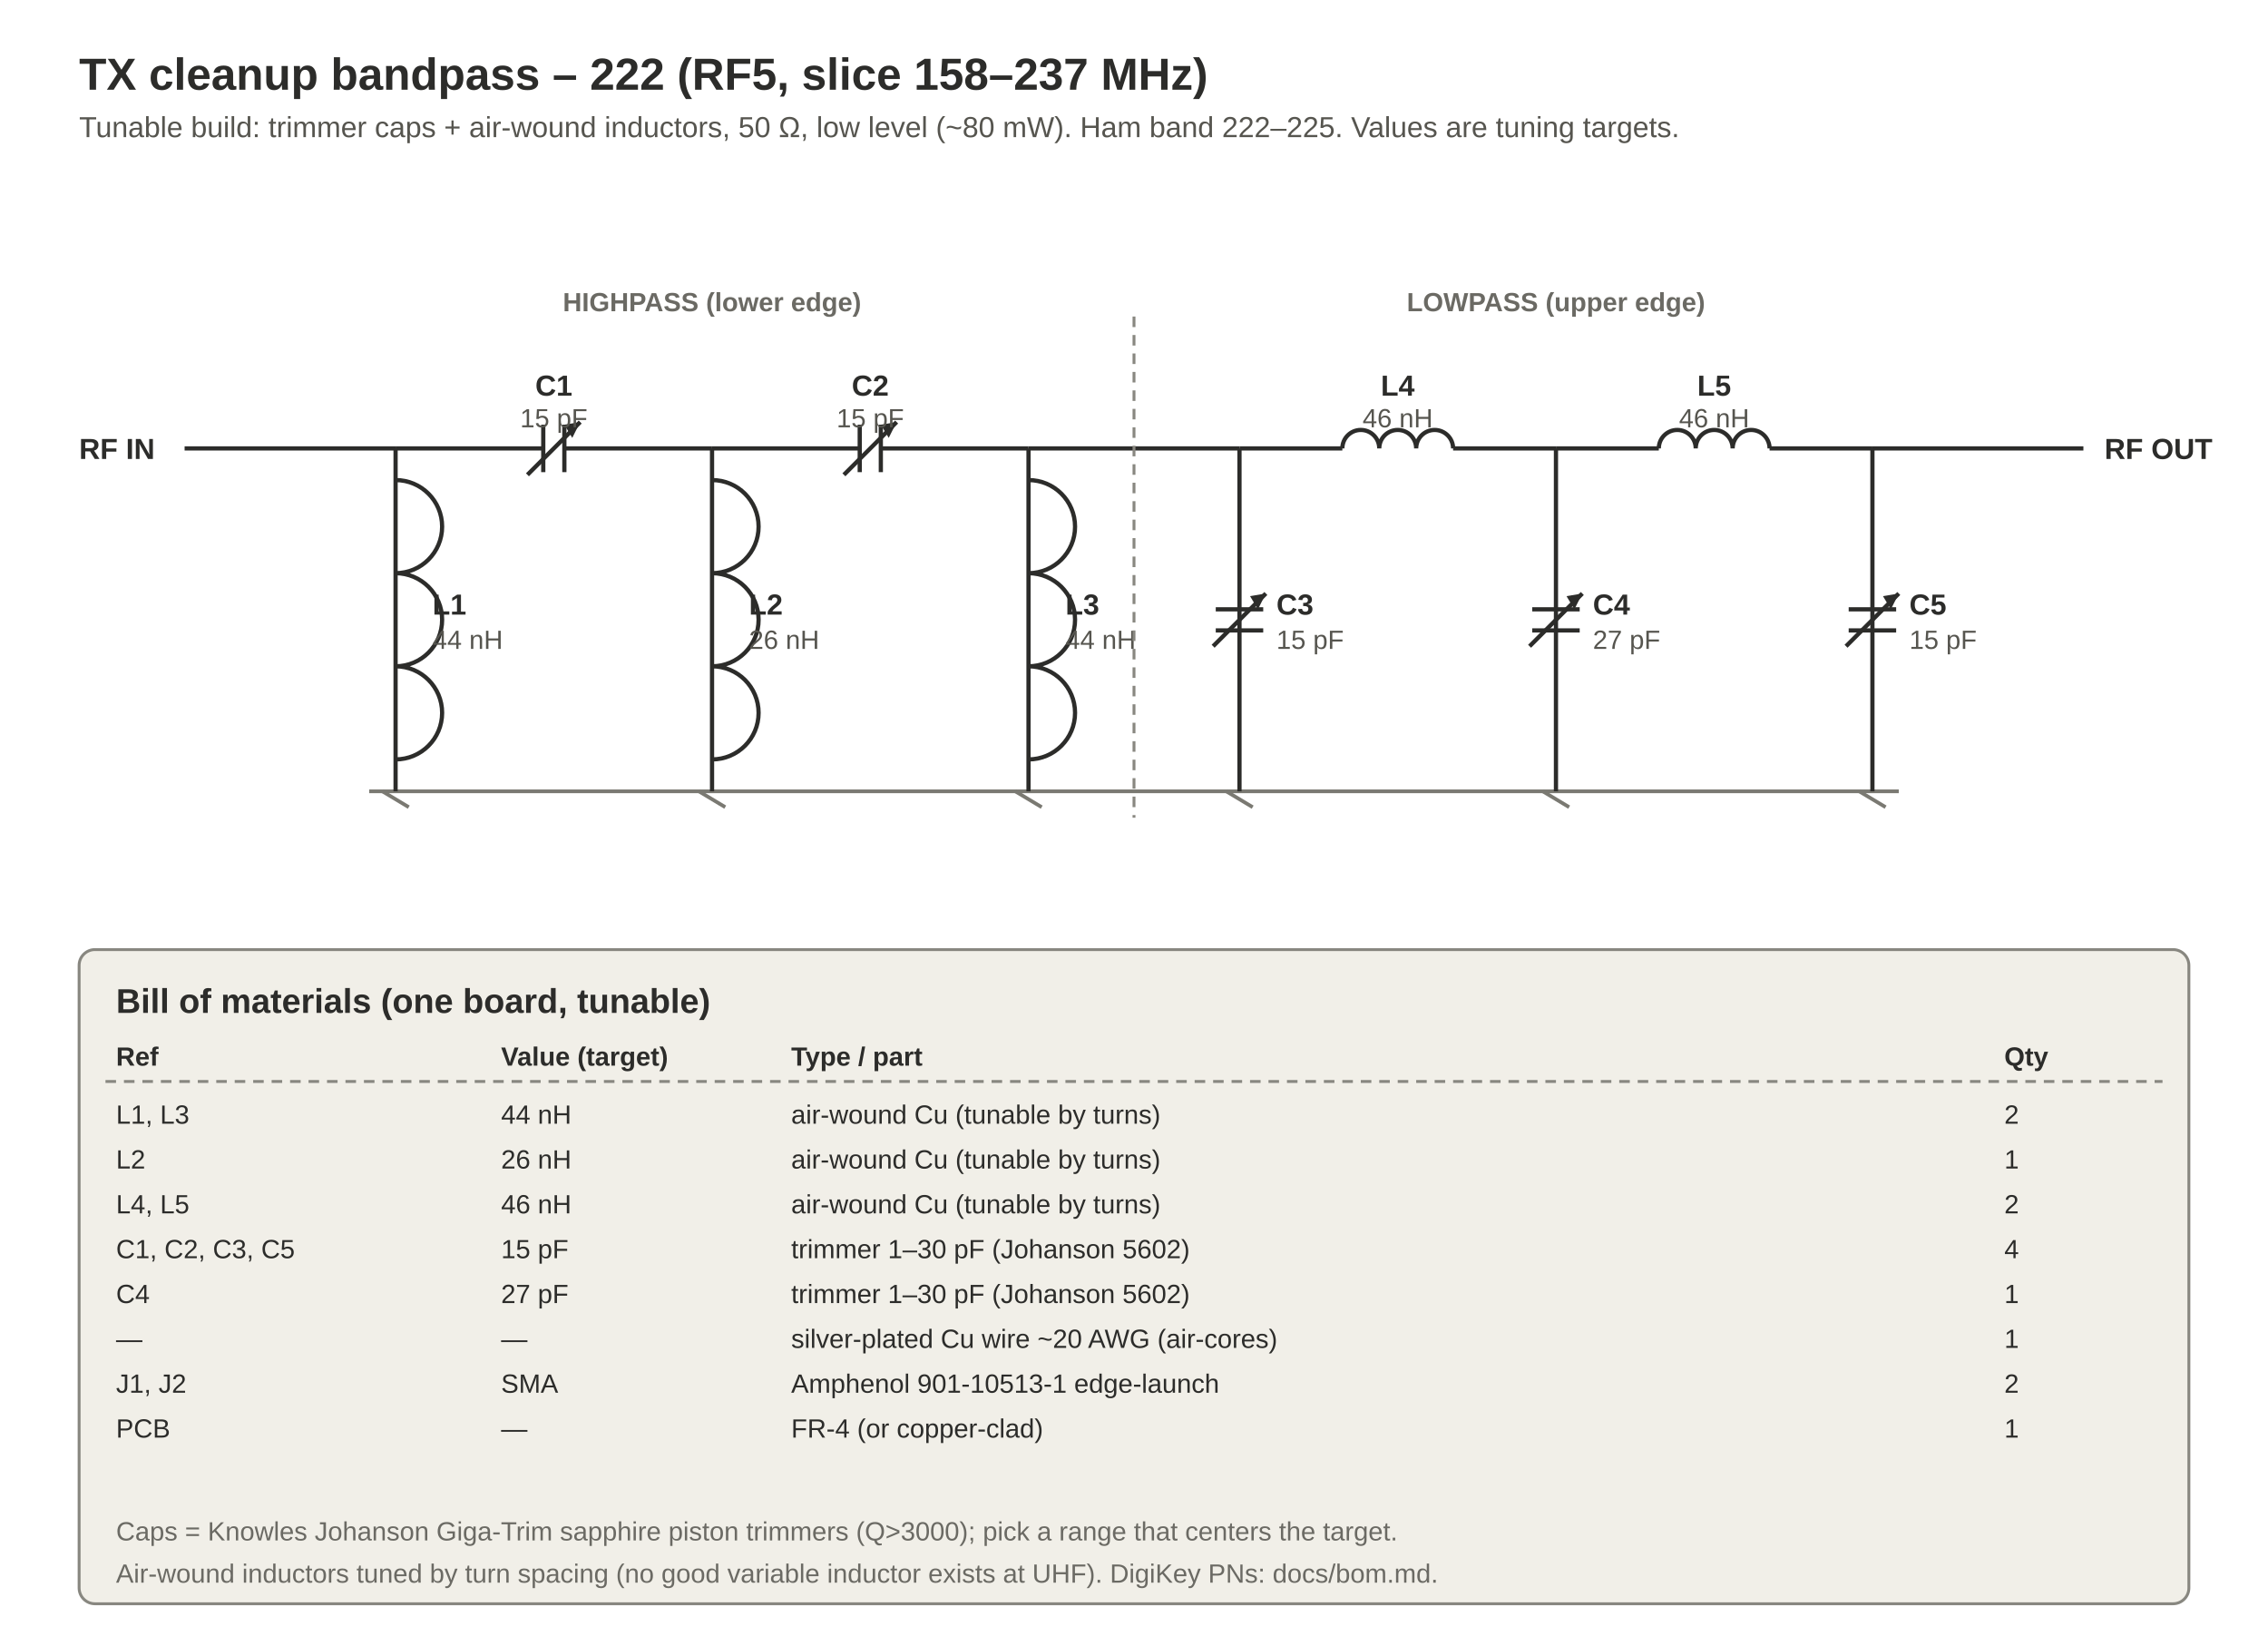
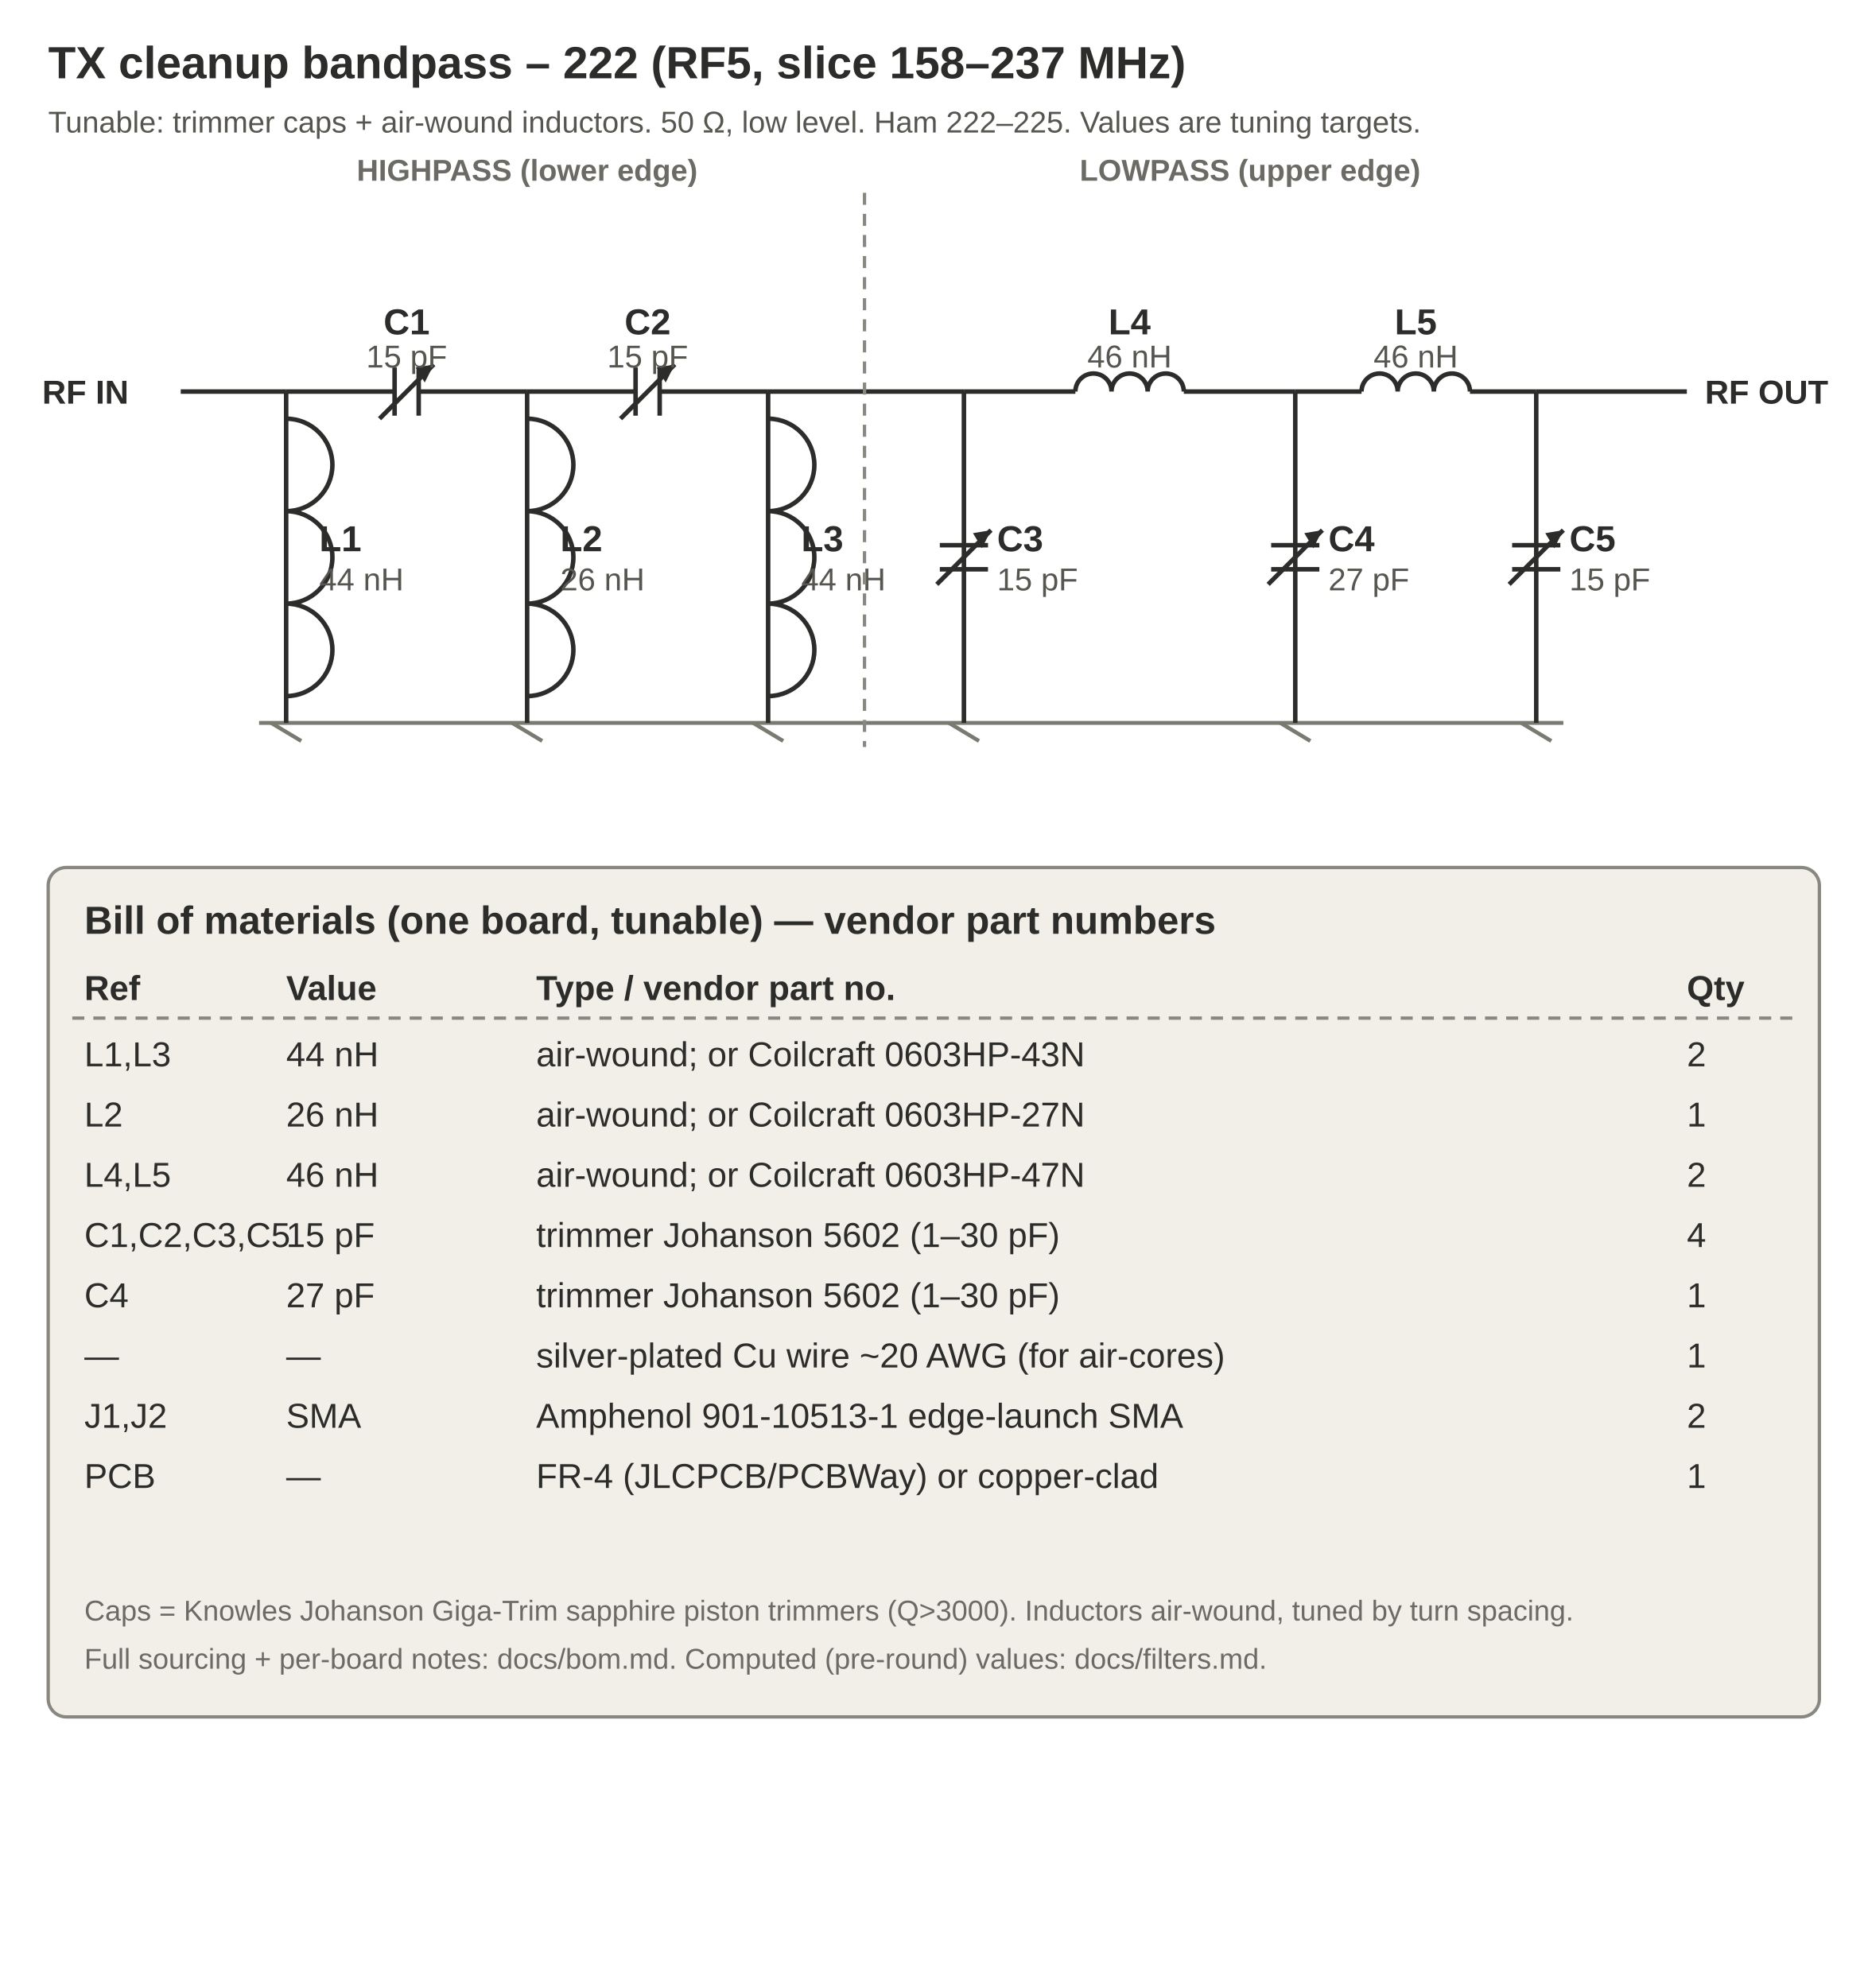
- <svg xmlns="http://www.w3.org/2000/svg" width="1720" height="1248" viewBox="0 0 860 624" role="img">
-   <style>text{font-family:Arial,Helvetica,sans-serif}.h1{font-size:17px;font-weight:700;fill:#2C2C2A}.h2{font-size:11px;fill:#56554f}.w{stroke:#2C2C2A;stroke-width:1.6;fill:none}.gnd{stroke:#7a7972;stroke-width:1.4}.lbl{font-size:11px;font-weight:600;fill:#2C2C2A}.val{font-size:10px;fill:#56554f}.sec{font-size:10px;font-weight:700;fill:#6b6a64}.port{font-size:11px;font-weight:700;fill:#2C2C2A}.cap2{font-size:10px;fill:#6b6a64}.th{font-size:10px;font-weight:700;fill:#2C2C2A}.td{font-size:10px;fill:#2C2C2A}.div{stroke:#888780;stroke-width:1.1;stroke-dasharray:4 3}.box{fill:#F1EFE8;stroke:#888780;stroke-width:1.1}</style>
-   <text class="h1" x="30" y="34">TX cleanup bandpass – 222 (RF5, slice 158–237 MHz)</text>
-   <text class="h2" x="30" y="52">Tunable build: trimmer caps + air-wound inductors, 50 Ω, low level (~80 mW). Ham band 222–225. Values are tuning targets.</text>
-   <text class="port" x="30" y="174">RF IN</text>
-   <text class="port" x="798" y="174">RF OUT</text>
-   <line x1="70" y1="170" x2="150" y2="170" class="w" />
-   <line x1="150" y1="170" x2="206" y2="170" class="w" />
-   <line x1="206" y1="161" x2="206" y2="179" class="w" />
-   <line x1="214" y1="161" x2="214" y2="179" class="w" />
-   <line x1="200" y1="180" x2="220" y2="160" class="w" />
-   <path d="M220 160 l-6 1 l3 5 z" fill="#2C2C2A" />
-   <line x1="214" y1="170" x2="270" y2="170" class="w" />
-   <text class="lbl" x="210" y="150" text-anchor="middle">C1</text>
-   <text class="val" x="210" y="162" text-anchor="middle">15 pF</text>
-   <line x1="270" y1="170" x2="326" y2="170" class="w" />
-   <line x1="326" y1="161" x2="326" y2="179" class="w" />
-   <line x1="334" y1="161" x2="334" y2="179" class="w" />
-   <line x1="320" y1="180" x2="340" y2="160" class="w" />
-   <path d="M340 160 l-6 1 l3 5 z" fill="#2C2C2A" />
-   <line x1="334" y1="170" x2="390" y2="170" class="w" />
-   <text class="lbl" x="330" y="150" text-anchor="middle">C2</text>
-   <text class="val" x="330" y="162" text-anchor="middle">15 pF</text>
-   <line x1="390" y1="170" x2="470" y2="170" class="w" />
-   <line x1="470" y1="170" x2="509" y2="170" class="w" />
-   <path d="M509 170 a7 7 0 0 1 14 0 a7 7 0 0 1 14 0 a7 7 0 0 1 14 0" class="w" />
-   <line x1="551" y1="170" x2="590" y2="170" class="w" />
-   <text class="lbl" x="530" y="150" text-anchor="middle">L4</text>
-   <text class="val" x="530" y="162" text-anchor="middle">46 nH</text>
-   <line x1="590" y1="170" x2="629" y2="170" class="w" />
-   <path d="M629 170 a7 7 0 0 1 14 0 a7 7 0 0 1 14 0 a7 7 0 0 1 14 0" class="w" />
-   <line x1="671" y1="170" x2="710" y2="170" class="w" />
-   <text class="lbl" x="650" y="150" text-anchor="middle">L5</text>
-   <text class="val" x="650" y="162" text-anchor="middle">46 nH</text>
-   <line x1="710" y1="170" x2="790" y2="170" class="w" />
-   <line x1="140" y1="300" x2="720" y2="300" class="gnd" />
-   <line x1="150" y1="170" x2="150" y2="300" class="w" />
-   <path d="M150 182 a7 7 0 0 1 0 35.3 a7 7 0 0 1 0 35.3 a7 7 0 0 1 0 35.3" class="w" />
-   <line x1="145" y1="300" x2="155" y2="306" class="gnd" />
-   <text class="lbl" x="164" y="233">L1</text>
-   <text class="val" x="164" y="246">44 nH</text>
-   <line x1="270" y1="170" x2="270" y2="300" class="w" />
-   <path d="M270 182 a7 7 0 0 1 0 35.3 a7 7 0 0 1 0 35.3 a7 7 0 0 1 0 35.3" class="w" />
-   <line x1="265" y1="300" x2="275" y2="306" class="gnd" />
-   <text class="lbl" x="284" y="233">L2</text>
-   <text class="val" x="284" y="246">26 nH</text>
-   <line x1="390" y1="170" x2="390" y2="300" class="w" />
-   <path d="M390 182 a7 7 0 0 1 0 35.3 a7 7 0 0 1 0 35.3 a7 7 0 0 1 0 35.3" class="w" />
-   <line x1="385" y1="300" x2="395" y2="306" class="gnd" />
-   <text class="lbl" x="404" y="233">L3</text>
-   <text class="val" x="404" y="246">44 nH</text>
-   <line x1="470" y1="170" x2="470" y2="300" class="w" />
-   <line x1="461" y1="231" x2="479" y2="231" class="w" />
-   <line x1="461" y1="239" x2="479" y2="239" class="w" />
-   <line x1="460" y1="245" x2="480" y2="225" class="w" />
-   <path d="M480 225 l-6 1 l3 5 z" fill="#2C2C2A" />
-   <line x1="465" y1="300" x2="475" y2="306" class="gnd" />
-   <text class="lbl" x="484" y="233">C3</text>
-   <text class="val" x="484" y="246">15 pF</text>
-   <line x1="590" y1="170" x2="590" y2="300" class="w" />
-   <line x1="581" y1="231" x2="599" y2="231" class="w" />
-   <line x1="581" y1="239" x2="599" y2="239" class="w" />
-   <line x1="580" y1="245" x2="600" y2="225" class="w" />
-   <path d="M600 225 l-6 1 l3 5 z" fill="#2C2C2A" />
-   <line x1="585" y1="300" x2="595" y2="306" class="gnd" />
-   <text class="lbl" x="604" y="233">C4</text>
-   <text class="val" x="604" y="246">27 pF</text>
-   <line x1="710" y1="170" x2="710" y2="300" class="w" />
-   <line x1="701" y1="231" x2="719" y2="231" class="w" />
-   <line x1="701" y1="239" x2="719" y2="239" class="w" />
-   <line x1="700" y1="245" x2="720" y2="225" class="w" />
-   <path d="M720 225 l-6 1 l3 5 z" fill="#2C2C2A" />
-   <line x1="705" y1="300" x2="715" y2="306" class="gnd" />
-   <text class="lbl" x="724" y="233">C5</text>
-   <text class="val" x="724" y="246">15 pF</text>
-   <line x1="430" y1="120" x2="430" y2="310" class="div" />
-   <text class="sec" x="270" y="118" text-anchor="middle">HIGHPASS (lower edge)</text>
-   <text class="sec" x="590" y="118" text-anchor="middle">LOWPASS (upper edge)</text>
-   <rect class="box" x="30" y="360" width="800" height="248" rx="6" />
-   <text class="h1" x="44" y="384" style="font-size:13px">Bill of materials (one board, tunable)</text>
-   <text class="th" x="44" y="404">Ref</text>
-   <text class="th" x="190" y="404">Value (target)</text>
-   <text class="th" x="300" y="404">Type / part</text>
-   <text class="th" x="760" y="404">Qty</text>
-   <line x1="40" y1="410" x2="820" y2="410" class="div" />
-   <text class="td" x="44" y="426">L1, L3</text>
-   <text class="td" x="190" y="426">44 nH</text>
-   <text class="td" x="300" y="426">air-wound Cu (tunable by turns)</text>
-   <text class="td" x="760" y="426">2</text>
-   <text class="td" x="44" y="443">L2</text>
-   <text class="td" x="190" y="443">26 nH</text>
-   <text class="td" x="300" y="443">air-wound Cu (tunable by turns)</text>
-   <text class="td" x="760" y="443">1</text>
-   <text class="td" x="44" y="460">L4, L5</text>
-   <text class="td" x="190" y="460">46 nH</text>
-   <text class="td" x="300" y="460">air-wound Cu (tunable by turns)</text>
-   <text class="td" x="760" y="460">2</text>
-   <text class="td" x="44" y="477">C1, C2, C3, C5</text>
-   <text class="td" x="190" y="477">15 pF</text>
-   <text class="td" x="300" y="477">trimmer 1–30 pF (Johanson 5602)</text>
-   <text class="td" x="760" y="477">4</text>
-   <text class="td" x="44" y="494">C4</text>
-   <text class="td" x="190" y="494">27 pF</text>
-   <text class="td" x="300" y="494">trimmer 1–30 pF (Johanson 5602)</text>
-   <text class="td" x="760" y="494">1</text>
-   <text class="td" x="44" y="511">—</text>
-   <text class="td" x="190" y="511">—</text>
-   <text class="td" x="300" y="511">silver-plated Cu wire ~20 AWG (air-cores)</text>
-   <text class="td" x="760" y="511">1</text>
-   <text class="td" x="44" y="528">J1, J2</text>
-   <text class="td" x="190" y="528">SMA</text>
-   <text class="td" x="300" y="528">Amphenol 901-10513-1 edge-launch</text>
-   <text class="td" x="760" y="528">2</text>
-   <text class="td" x="44" y="545">PCB</text>
-   <text class="td" x="190" y="545">—</text>
-   <text class="td" x="300" y="545">FR-4 (or copper-clad)</text>
-   <text class="td" x="760" y="545">1</text>
-   <text class="cap2" x="44" y="584">Caps = Knowles Johanson Giga-Trim sapphire piston trimmers (Q&gt;3000); pick a range that centers the target.</text>
-   <text class="cap2" x="44" y="600">Air-wound inductors tuned by turn spacing (no good variable inductor exists at UHF). DigiKey PNs: docs/bom.md.</text>
+ <svg xmlns="http://www.w3.org/2000/svg" width="1240" height="1320" viewBox="0 0 620 660" role="img">
+   <style>text{font-family:Arial,Helvetica,sans-serif}.h1{font-size:15px;font-weight:700;fill:#2C2C2A}.h2{font-size:10px;fill:#56554f}.w{stroke:#2C2C2A;stroke-width:1.5;fill:none}.gnd{stroke:#7a7972;stroke-width:1.3}.lbl{font-size:12px;font-weight:700;fill:#2C2C2A}.val{font-size:10.5px;fill:#56554f}.sec{font-size:10px;font-weight:700;fill:#6b6a64}.port{font-size:11px;font-weight:700;fill:#2C2C2A}.cap2{font-size:9.5px;fill:#6b6a64}.th{font-size:11.5px;font-weight:700;fill:#2C2C2A}.td{font-size:11.5px;fill:#2C2C2A}.div{stroke:#888780;stroke-width:1.1;stroke-dasharray:4 3}.box{fill:#F1EFE8;stroke:#888780;stroke-width:1.1}</style>
+   <text class="h1" x="16" y="26">TX cleanup bandpass – 222 (RF5, slice 158–237 MHz)</text>
+   <text class="h2" x="16" y="44">Tunable: trimmer caps + air-wound inductors. 50 Ω, low level. Ham 222–225. Values are tuning targets.</text>
+   <text class="port" x="14" y="134">RF IN</text>
+   <text class="port" x="566" y="134">RF OUT</text>
+   <line x1="60" y1="130" x2="95" y2="130" class="w" />
+   <line x1="95" y1="130" x2="131" y2="130" class="w" />
+   <line x1="131" y1="122" x2="131" y2="138" class="w" />
+   <line x1="139" y1="122" x2="139" y2="138" class="w" />
+   <line x1="126" y1="139" x2="144" y2="121" class="w" />
+   <path d="M144 121 l-6 1 l3 5 z" fill="#2C2C2A" />
+   <line x1="139" y1="130" x2="175" y2="130" class="w" />
+   <text class="lbl" x="135" y="111" text-anchor="middle">C1</text>
+   <text class="val" x="135" y="122" text-anchor="middle">15 pF</text>
+   <line x1="175" y1="130" x2="211" y2="130" class="w" />
+   <line x1="211" y1="122" x2="211" y2="138" class="w" />
+   <line x1="219" y1="122" x2="219" y2="138" class="w" />
+   <line x1="206" y1="139" x2="224" y2="121" class="w" />
+   <path d="M224 121 l-6 1 l3 5 z" fill="#2C2C2A" />
+   <line x1="219" y1="130" x2="255" y2="130" class="w" />
+   <text class="lbl" x="215" y="111" text-anchor="middle">C2</text>
+   <text class="val" x="215" y="122" text-anchor="middle">15 pF</text>
+   <line x1="255" y1="130" x2="320" y2="130" class="w" />
+   <line x1="320" y1="130" x2="357" y2="130" class="w" />
+   <path d="M357 130 a6 6 0 0 1 12 0 a6 6 0 0 1 12 0 a6 6 0 0 1 12 0" class="w" />
+   <line x1="393" y1="130" x2="430" y2="130" class="w" />
+   <text class="lbl" x="375" y="111" text-anchor="middle">L4</text>
+   <text class="val" x="375" y="122" text-anchor="middle">46 nH</text>
+   <line x1="430" y1="130" x2="452" y2="130" class="w" />
+   <path d="M452 130 a6 6 0 0 1 12 0 a6 6 0 0 1 12 0 a6 6 0 0 1 12 0" class="w" />
+   <line x1="488" y1="130" x2="510" y2="130" class="w" />
+   <text class="lbl" x="470" y="111" text-anchor="middle">L5</text>
+   <text class="val" x="470" y="122" text-anchor="middle">46 nH</text>
+   <line x1="510" y1="130" x2="560" y2="130" class="w" />
+   <line x1="86" y1="240" x2="519" y2="240" class="gnd" />
+   <line x1="95" y1="130" x2="95" y2="240" class="w" />
+   <path d="M95 139 a6 6 0 0 1 0 30.7 a6 6 0 0 1 0 30.7 a6 6 0 0 1 0 30.7" class="w" />
+   <line x1="90" y1="240" x2="100" y2="246" class="gnd" />
+   <text class="lbl" x="106" y="183">L1</text>
+   <text class="val" x="106" y="196">44 nH</text>
+   <line x1="175" y1="130" x2="175" y2="240" class="w" />
+   <path d="M175 139 a6 6 0 0 1 0 30.7 a6 6 0 0 1 0 30.7 a6 6 0 0 1 0 30.7" class="w" />
+   <line x1="170" y1="240" x2="180" y2="246" class="gnd" />
+   <text class="lbl" x="186" y="183">L2</text>
+   <text class="val" x="186" y="196">26 nH</text>
+   <line x1="255" y1="130" x2="255" y2="240" class="w" />
+   <path d="M255 139 a6 6 0 0 1 0 30.7 a6 6 0 0 1 0 30.7 a6 6 0 0 1 0 30.7" class="w" />
+   <line x1="250" y1="240" x2="260" y2="246" class="gnd" />
+   <text class="lbl" x="266" y="183">L3</text>
+   <text class="val" x="266" y="196">44 nH</text>
+   <line x1="320" y1="130" x2="320" y2="240" class="w" />
+   <line x1="312" y1="181" x2="328" y2="181" class="w" />
+   <line x1="312" y1="189" x2="328" y2="189" class="w" />
+   <line x1="311" y1="194" x2="329" y2="176" class="w" />
+   <path d="M329 176 l-6 1 l3 5 z" fill="#2C2C2A" />
+   <line x1="315" y1="240" x2="325" y2="246" class="gnd" />
+   <text class="lbl" x="331" y="183">C3</text>
+   <text class="val" x="331" y="196">15 pF</text>
+   <line x1="430" y1="130" x2="430" y2="240" class="w" />
+   <line x1="422" y1="181" x2="438" y2="181" class="w" />
+   <line x1="422" y1="189" x2="438" y2="189" class="w" />
+   <line x1="421" y1="194" x2="439" y2="176" class="w" />
+   <path d="M439 176 l-6 1 l3 5 z" fill="#2C2C2A" />
+   <line x1="425" y1="240" x2="435" y2="246" class="gnd" />
+   <text class="lbl" x="441" y="183">C4</text>
+   <text class="val" x="441" y="196">27 pF</text>
+   <line x1="510" y1="130" x2="510" y2="240" class="w" />
+   <line x1="502" y1="181" x2="518" y2="181" class="w" />
+   <line x1="502" y1="189" x2="518" y2="189" class="w" />
+   <line x1="501" y1="194" x2="519" y2="176" class="w" />
+   <path d="M519 176 l-6 1 l3 5 z" fill="#2C2C2A" />
+   <line x1="505" y1="240" x2="515" y2="246" class="gnd" />
+   <text class="lbl" x="521" y="183">C5</text>
+   <text class="val" x="521" y="196">15 pF</text>
+   <line x1="287" y1="64" x2="287" y2="248" class="div" />
+   <text class="sec" x="175" y="60" text-anchor="middle">HIGHPASS (lower edge)</text>
+   <text class="sec" x="415" y="60" text-anchor="middle">LOWPASS (upper edge)</text>
+   <rect class="box" x="16" y="288" width="588" height="282" rx="6" />
+   <text class="h1" x="28" y="310" style="font-size:13px">Bill of materials (one board, tunable) — vendor part numbers</text>
+   <text class="th" x="28" y="332">Ref</text>
+   <text class="th" x="95" y="332">Value</text>
+   <text class="th" x="178" y="332">Type / vendor part no.</text>
+   <text class="th" x="560" y="332">Qty</text>
+   <line x1="24" y1="338" x2="596" y2="338" class="div" />
+   <text class="td" x="28" y="354">L1,L3</text>
+   <text class="td" x="95" y="354">44 nH</text>
+   <text class="td" x="178" y="354">air-wound; or Coilcraft 0603HP-43N</text>
+   <text class="td" x="560" y="354">2</text>
+   <text class="td" x="28" y="374">L2</text>
+   <text class="td" x="95" y="374">26 nH</text>
+   <text class="td" x="178" y="374">air-wound; or Coilcraft 0603HP-27N</text>
+   <text class="td" x="560" y="374">1</text>
+   <text class="td" x="28" y="394">L4,L5</text>
+   <text class="td" x="95" y="394">46 nH</text>
+   <text class="td" x="178" y="394">air-wound; or Coilcraft 0603HP-47N</text>
+   <text class="td" x="560" y="394">2</text>
+   <text class="td" x="28" y="414">C1,C2,C3,C5</text>
+   <text class="td" x="95" y="414">15 pF</text>
+   <text class="td" x="178" y="414">trimmer Johanson 5602 (1–30 pF)</text>
+   <text class="td" x="560" y="414">4</text>
+   <text class="td" x="28" y="434">C4</text>
+   <text class="td" x="95" y="434">27 pF</text>
+   <text class="td" x="178" y="434">trimmer Johanson 5602 (1–30 pF)</text>
+   <text class="td" x="560" y="434">1</text>
+   <text class="td" x="28" y="454">—</text>
+   <text class="td" x="95" y="454">—</text>
+   <text class="td" x="178" y="454">silver-plated Cu wire ~20 AWG (for air-cores)</text>
+   <text class="td" x="560" y="454">1</text>
+   <text class="td" x="28" y="474">J1,J2</text>
+   <text class="td" x="95" y="474">SMA</text>
+   <text class="td" x="178" y="474">Amphenol 901-10513-1 edge-launch SMA</text>
+   <text class="td" x="560" y="474">2</text>
+   <text class="td" x="28" y="494">PCB</text>
+   <text class="td" x="95" y="494">—</text>
+   <text class="td" x="178" y="494">FR-4 (JLCPCB/PCBWay) or copper-clad</text>
+   <text class="td" x="560" y="494">1</text>
+   <text class="cap2" x="28" y="538">Caps = Knowles Johanson Giga-Trim sapphire piston trimmers (Q&gt;3000). Inductors air-wound, tuned by turn spacing.</text>
+   <text class="cap2" x="28" y="554">Full sourcing + per-board notes: docs/bom.md. Computed (pre-round) values: docs/filters.md.</text>
</svg>
